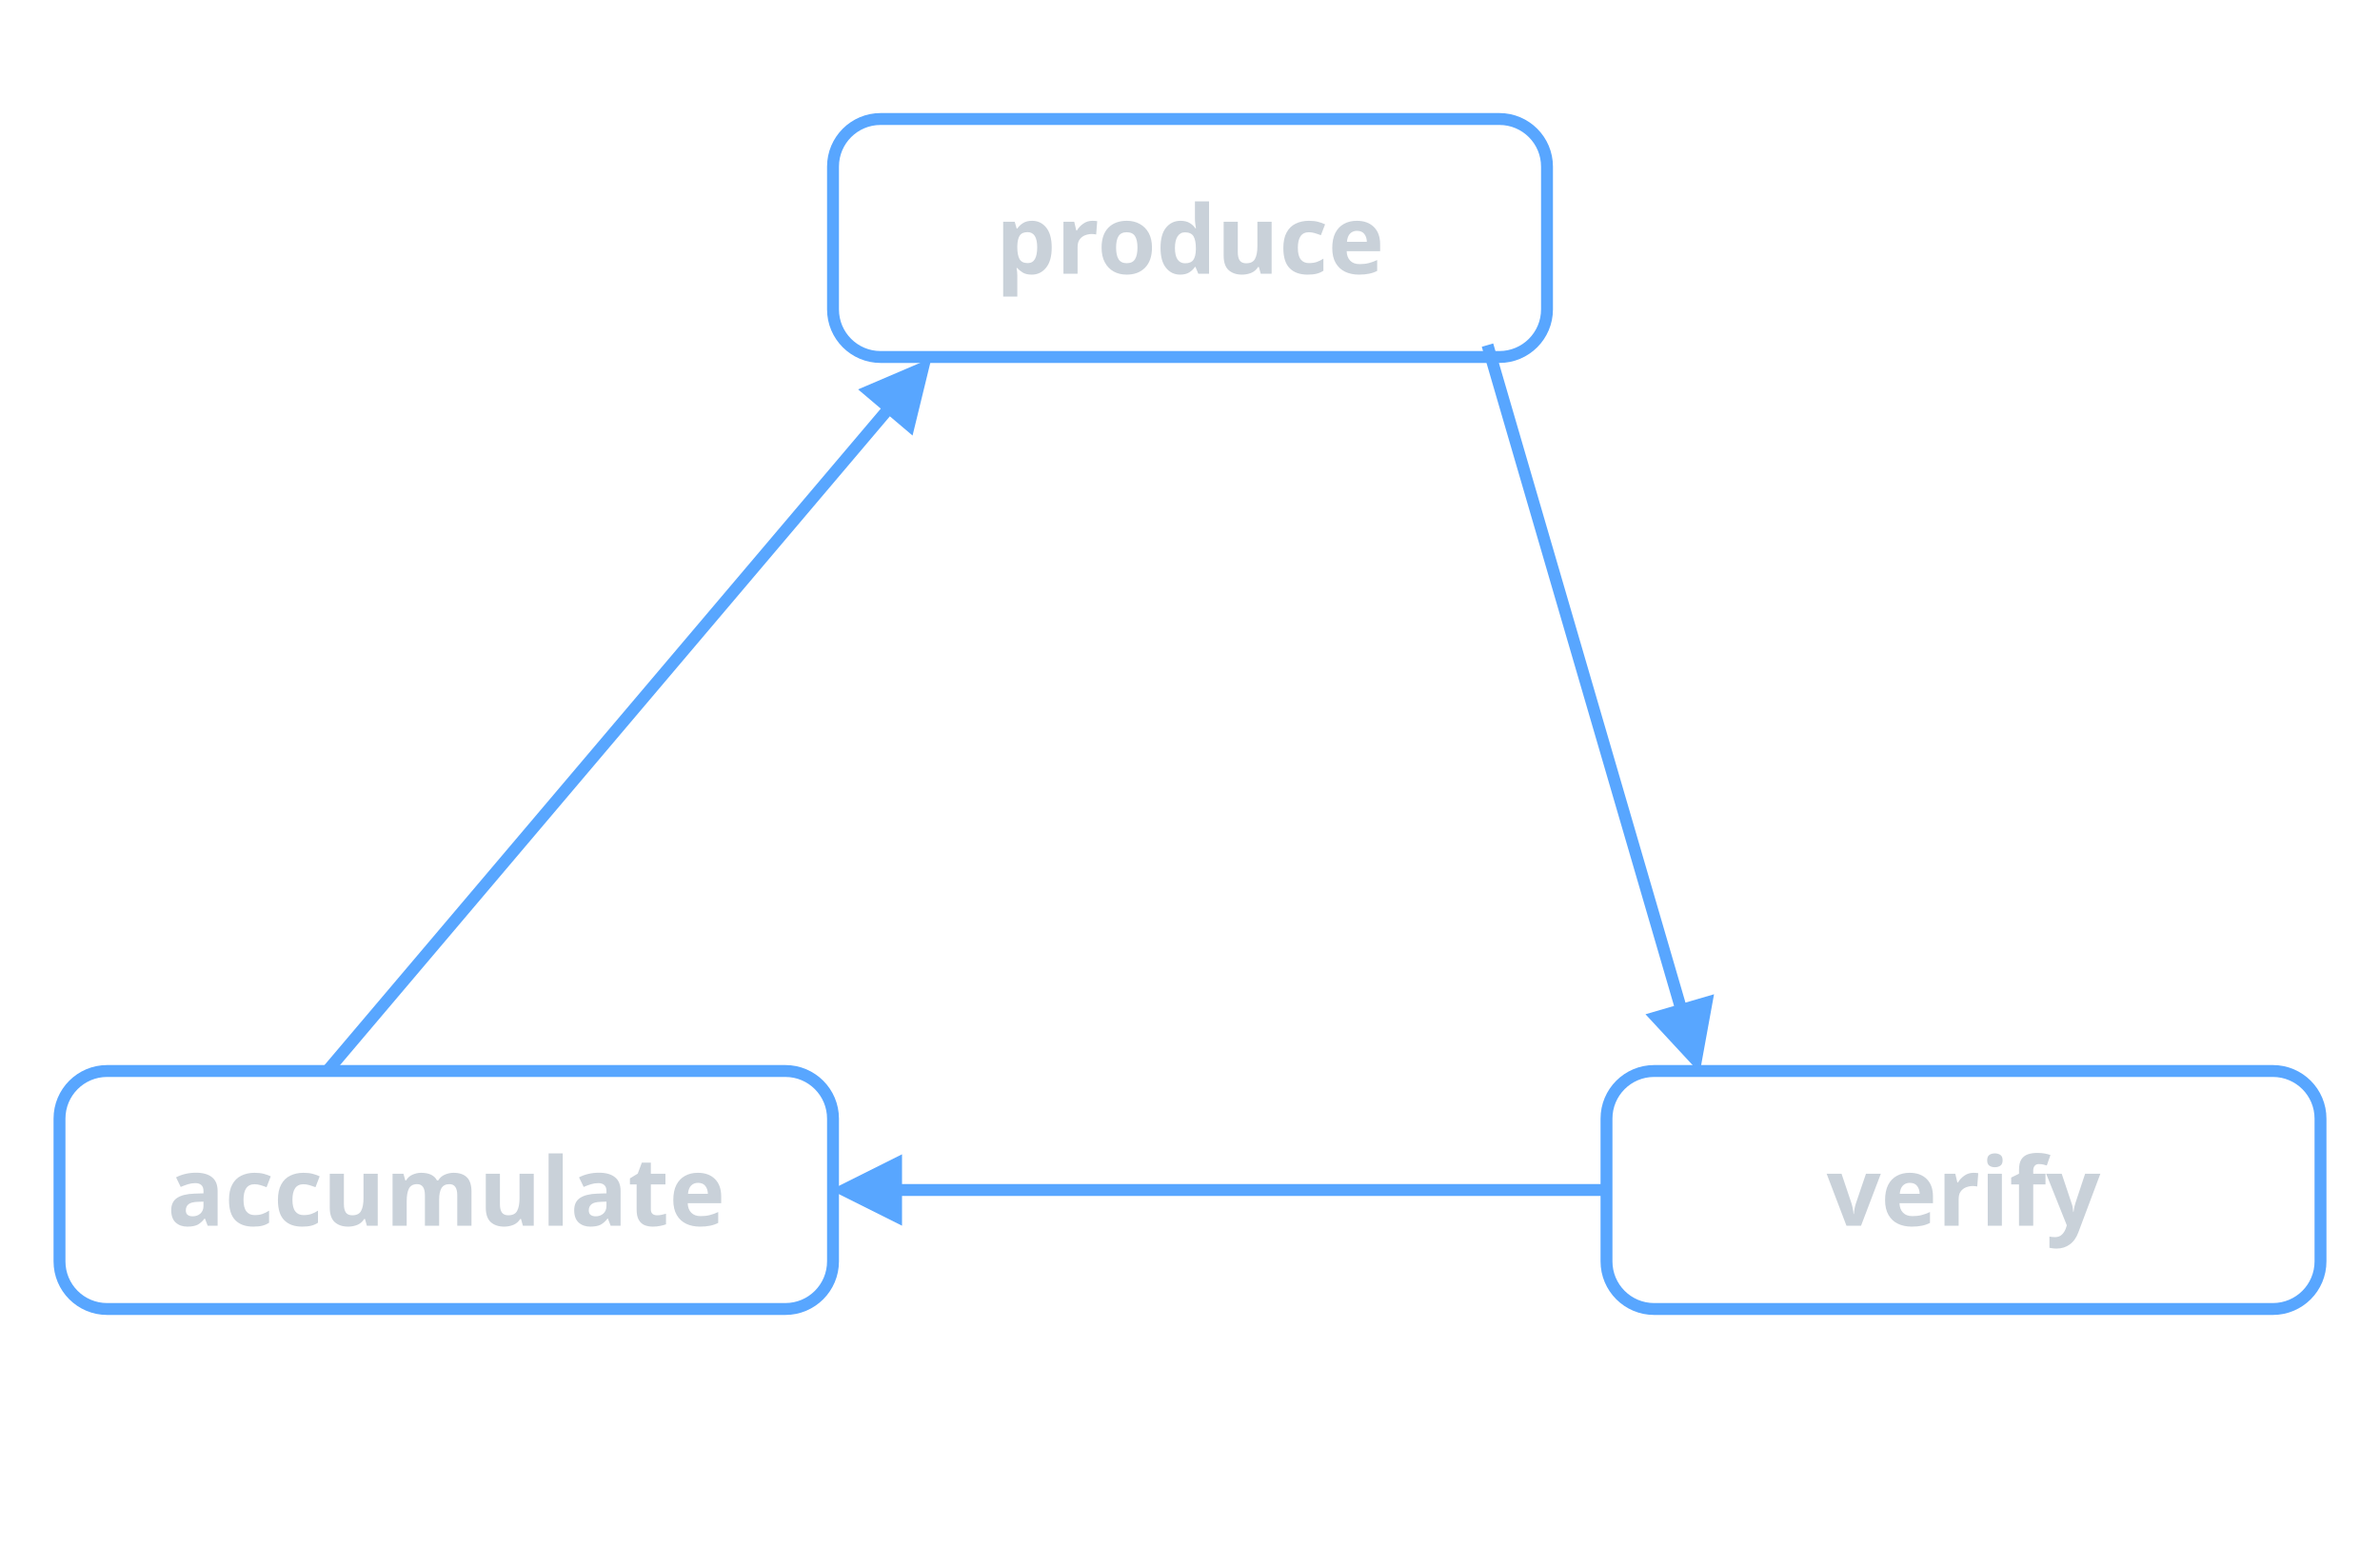
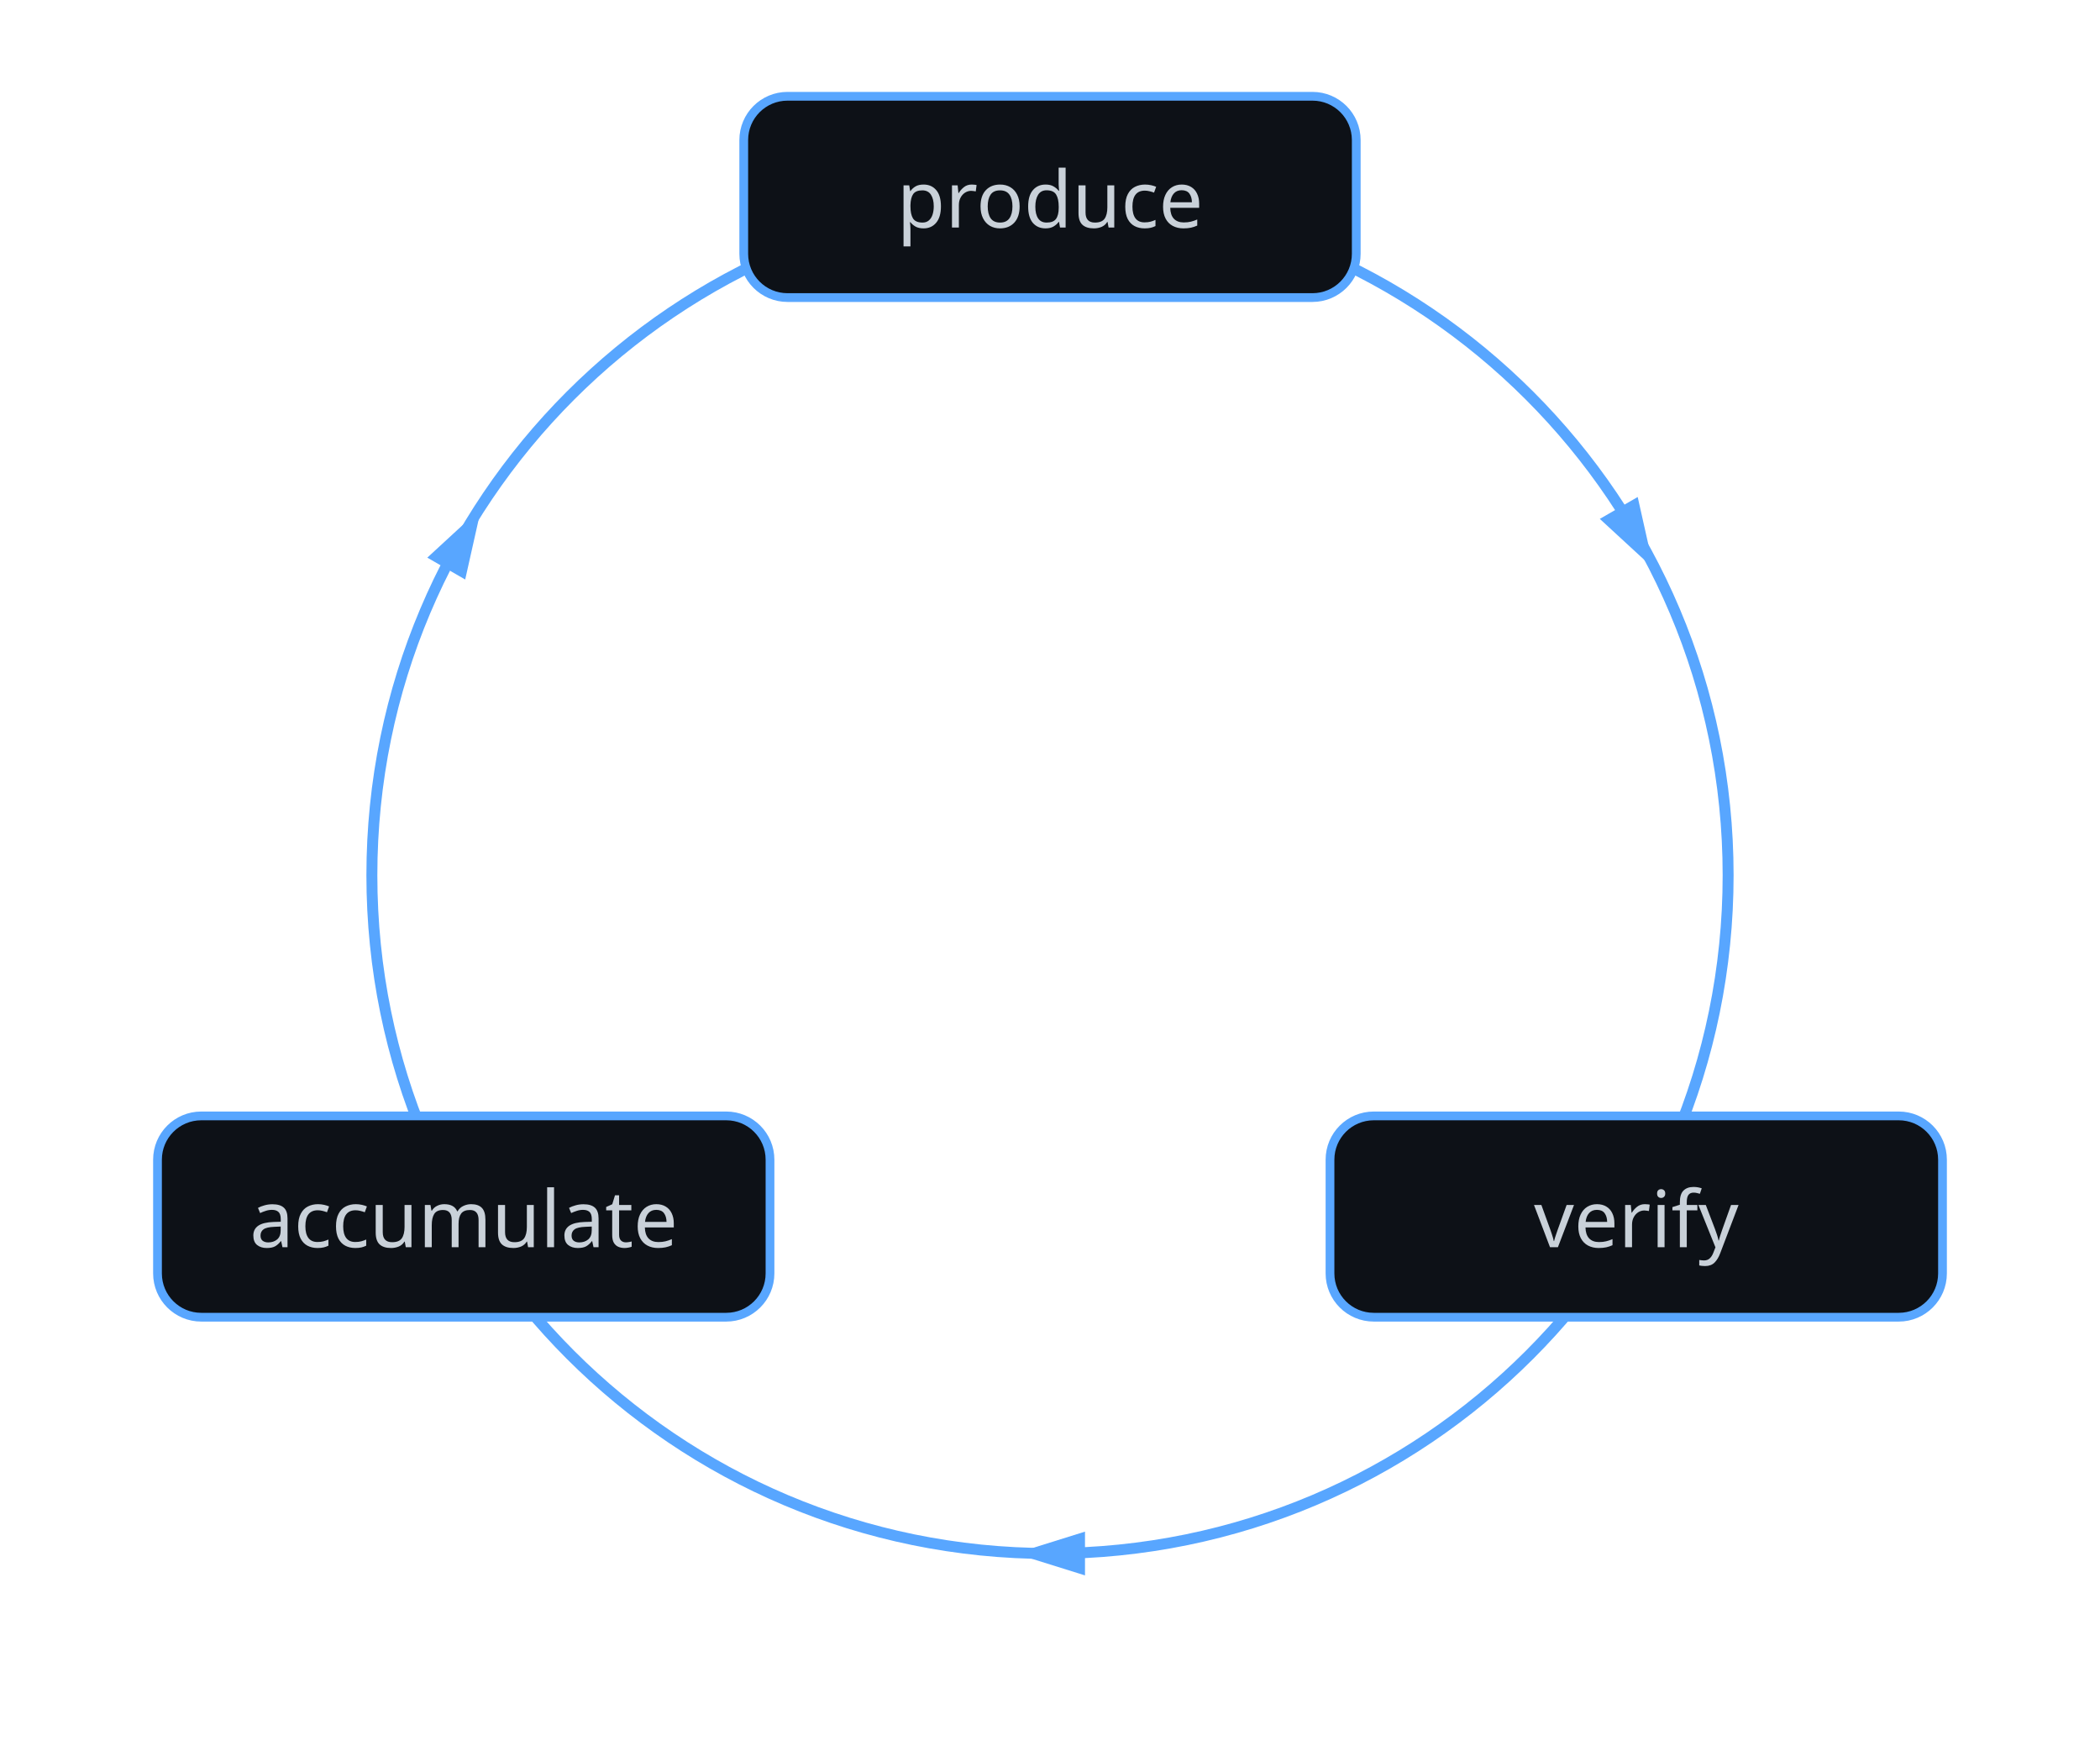
- <svg xmlns="http://www.w3.org/2000/svg" viewBox="0 0 400 260" width="400" height="260">
-   <defs>
-     <marker id="arrow" viewBox="0 0 10 10" refX="8" refY="5" markerWidth="6" markerHeight="6" orient="auto-start-reverse">
-       <path d="M 0 0 L 10 5 L 0 10 z" fill="#58A6FF" />
-     </marker>
-     <style>
-       text { font-family: 'Segoe UI', system-ui, -apple-system, sans-serif; }
-     </style>
-   </defs>
-   <rect x="140" y="20" width="120" height="40" rx="8" fill="none" stroke="#58A6FF" stroke-width="2" />
-   <text x="200" y="46" text-anchor="middle" fill="#C9D1D9" font-size="16" font-weight="600">produce</text>
-   <rect x="270" y="180" width="120" height="40" rx="8" fill="none" stroke="#58A6FF" stroke-width="2" />
-   <text x="330" y="206" text-anchor="middle" fill="#C9D1D9" font-size="16" font-weight="600">verify</text>
-   <rect x="10" y="180" width="130" height="40" rx="8" fill="none" stroke="#58A6FF" stroke-width="2" />
-   <text x="75" y="206" text-anchor="middle" fill="#C9D1D9" font-size="16" font-weight="600">accumulate</text>
-   <line x1="250" y1="58" x2="285" y2="178" stroke="#58A6FF" stroke-width="2" marker-end="url(#arrow)" />
-   <line x1="270" y1="200" x2="142" y2="200" stroke="#58A6FF" stroke-width="2" marker-end="url(#arrow)" />
-   <line x1="55" y1="180" x2="155" y2="62" stroke="#58A6FF" stroke-width="2" marker-end="url(#arrow)" />
+ <svg xmlns="http://www.w3.org/2000/svg" viewBox="0 0 480 400" width="480" height="400">
+   <circle cx="240" cy="200" r="155" fill="none" stroke="#58A6FF" stroke-width="2.5" />
+   <polygon points="-8,-5 8,0 -8,5" transform="translate(374,123) rotate(60)" fill="#58A6FF" />
+   <polygon points="-8,-5 8,0 -8,5" transform="translate(240,355) rotate(180)" fill="#58A6FF" />
+   <polygon points="-8,-5 8,0 -8,5" transform="translate(106,123) rotate(-60)" fill="#58A6FF" />
+   <rect x="170" y="22" width="140" height="46" rx="10" fill="#0D1117" stroke="#58A6FF" stroke-width="2" />
+   <text x="240" y="52" text-anchor="middle" fill="#C9D1D9" font-size="18" font-weight="500" font-family="'Segoe UI', system-ui, -apple-system, sans-serif">produce</text>
+   <rect x="304" y="255" width="140" height="46" rx="10" fill="#0D1117" stroke="#58A6FF" stroke-width="2" />
+   <text x="374" y="285" text-anchor="middle" fill="#C9D1D9" font-size="18" font-weight="500" font-family="'Segoe UI', system-ui, -apple-system, sans-serif">verify</text>
+   <rect x="36" y="255" width="140" height="46" rx="10" fill="#0D1117" stroke="#58A6FF" stroke-width="2" />
+   <text x="106" y="285" text-anchor="middle" fill="#C9D1D9" font-size="18" font-weight="500" font-family="'Segoe UI', system-ui, -apple-system, sans-serif">accumulate</text>
</svg>
